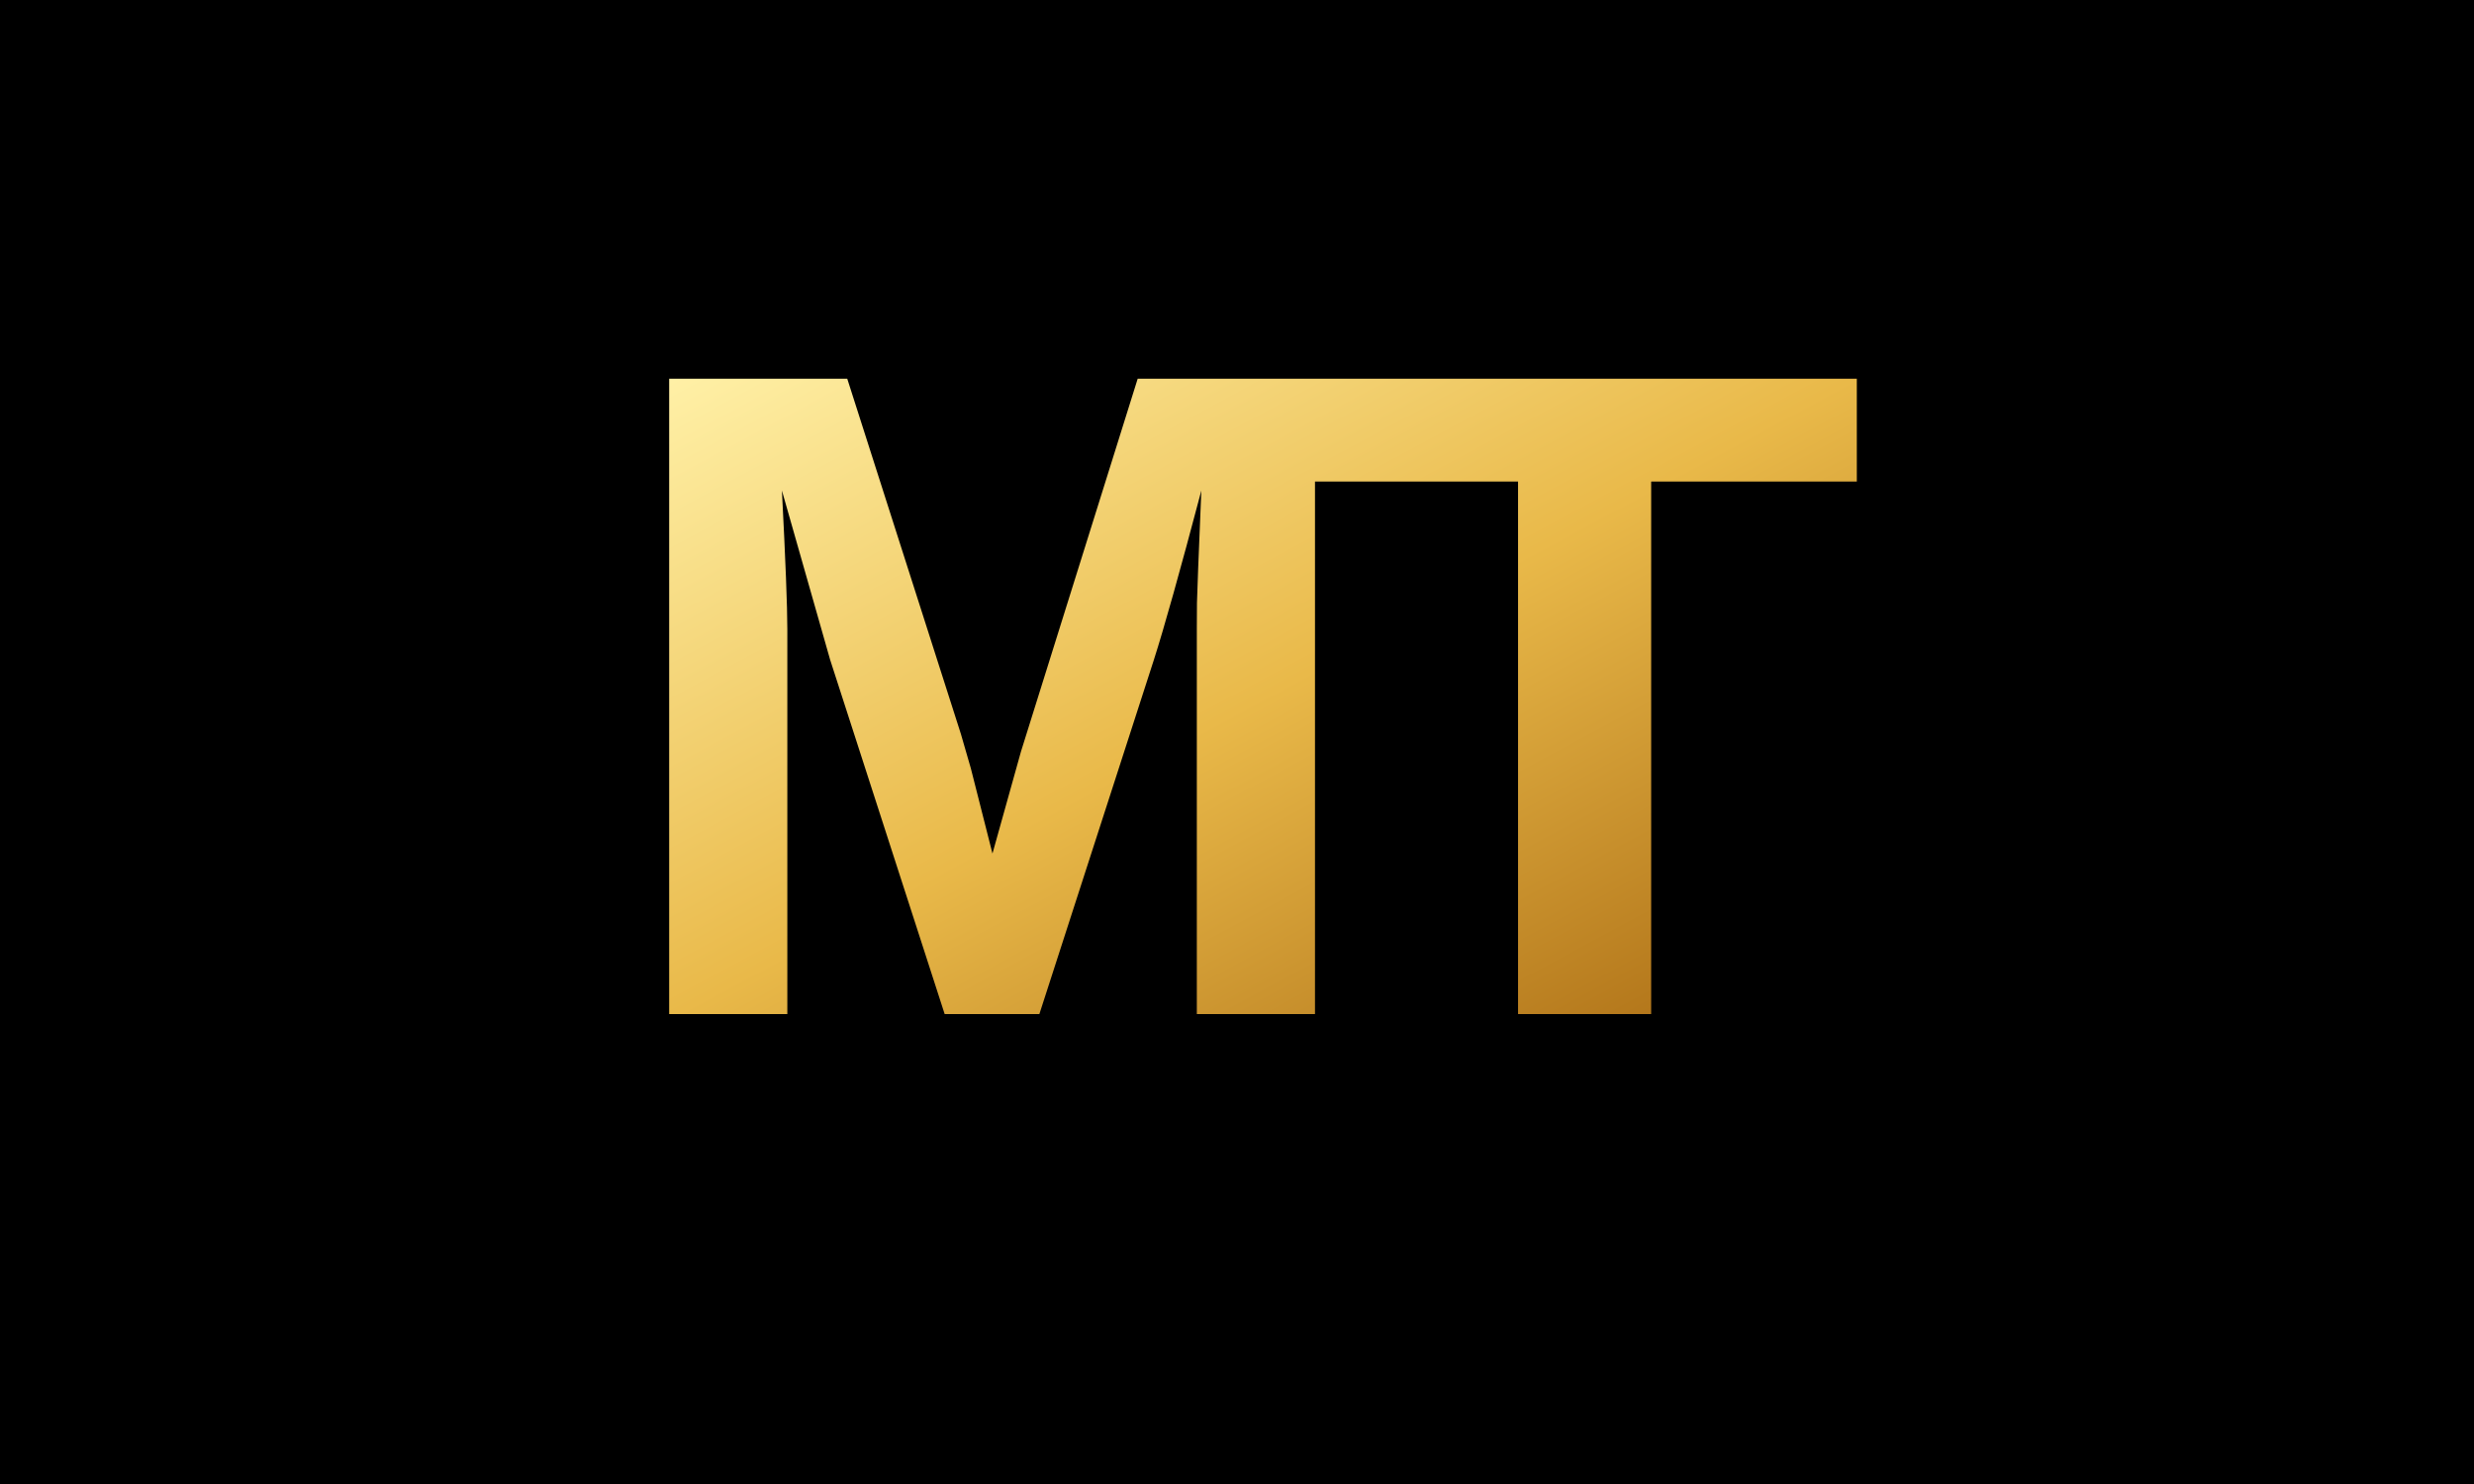
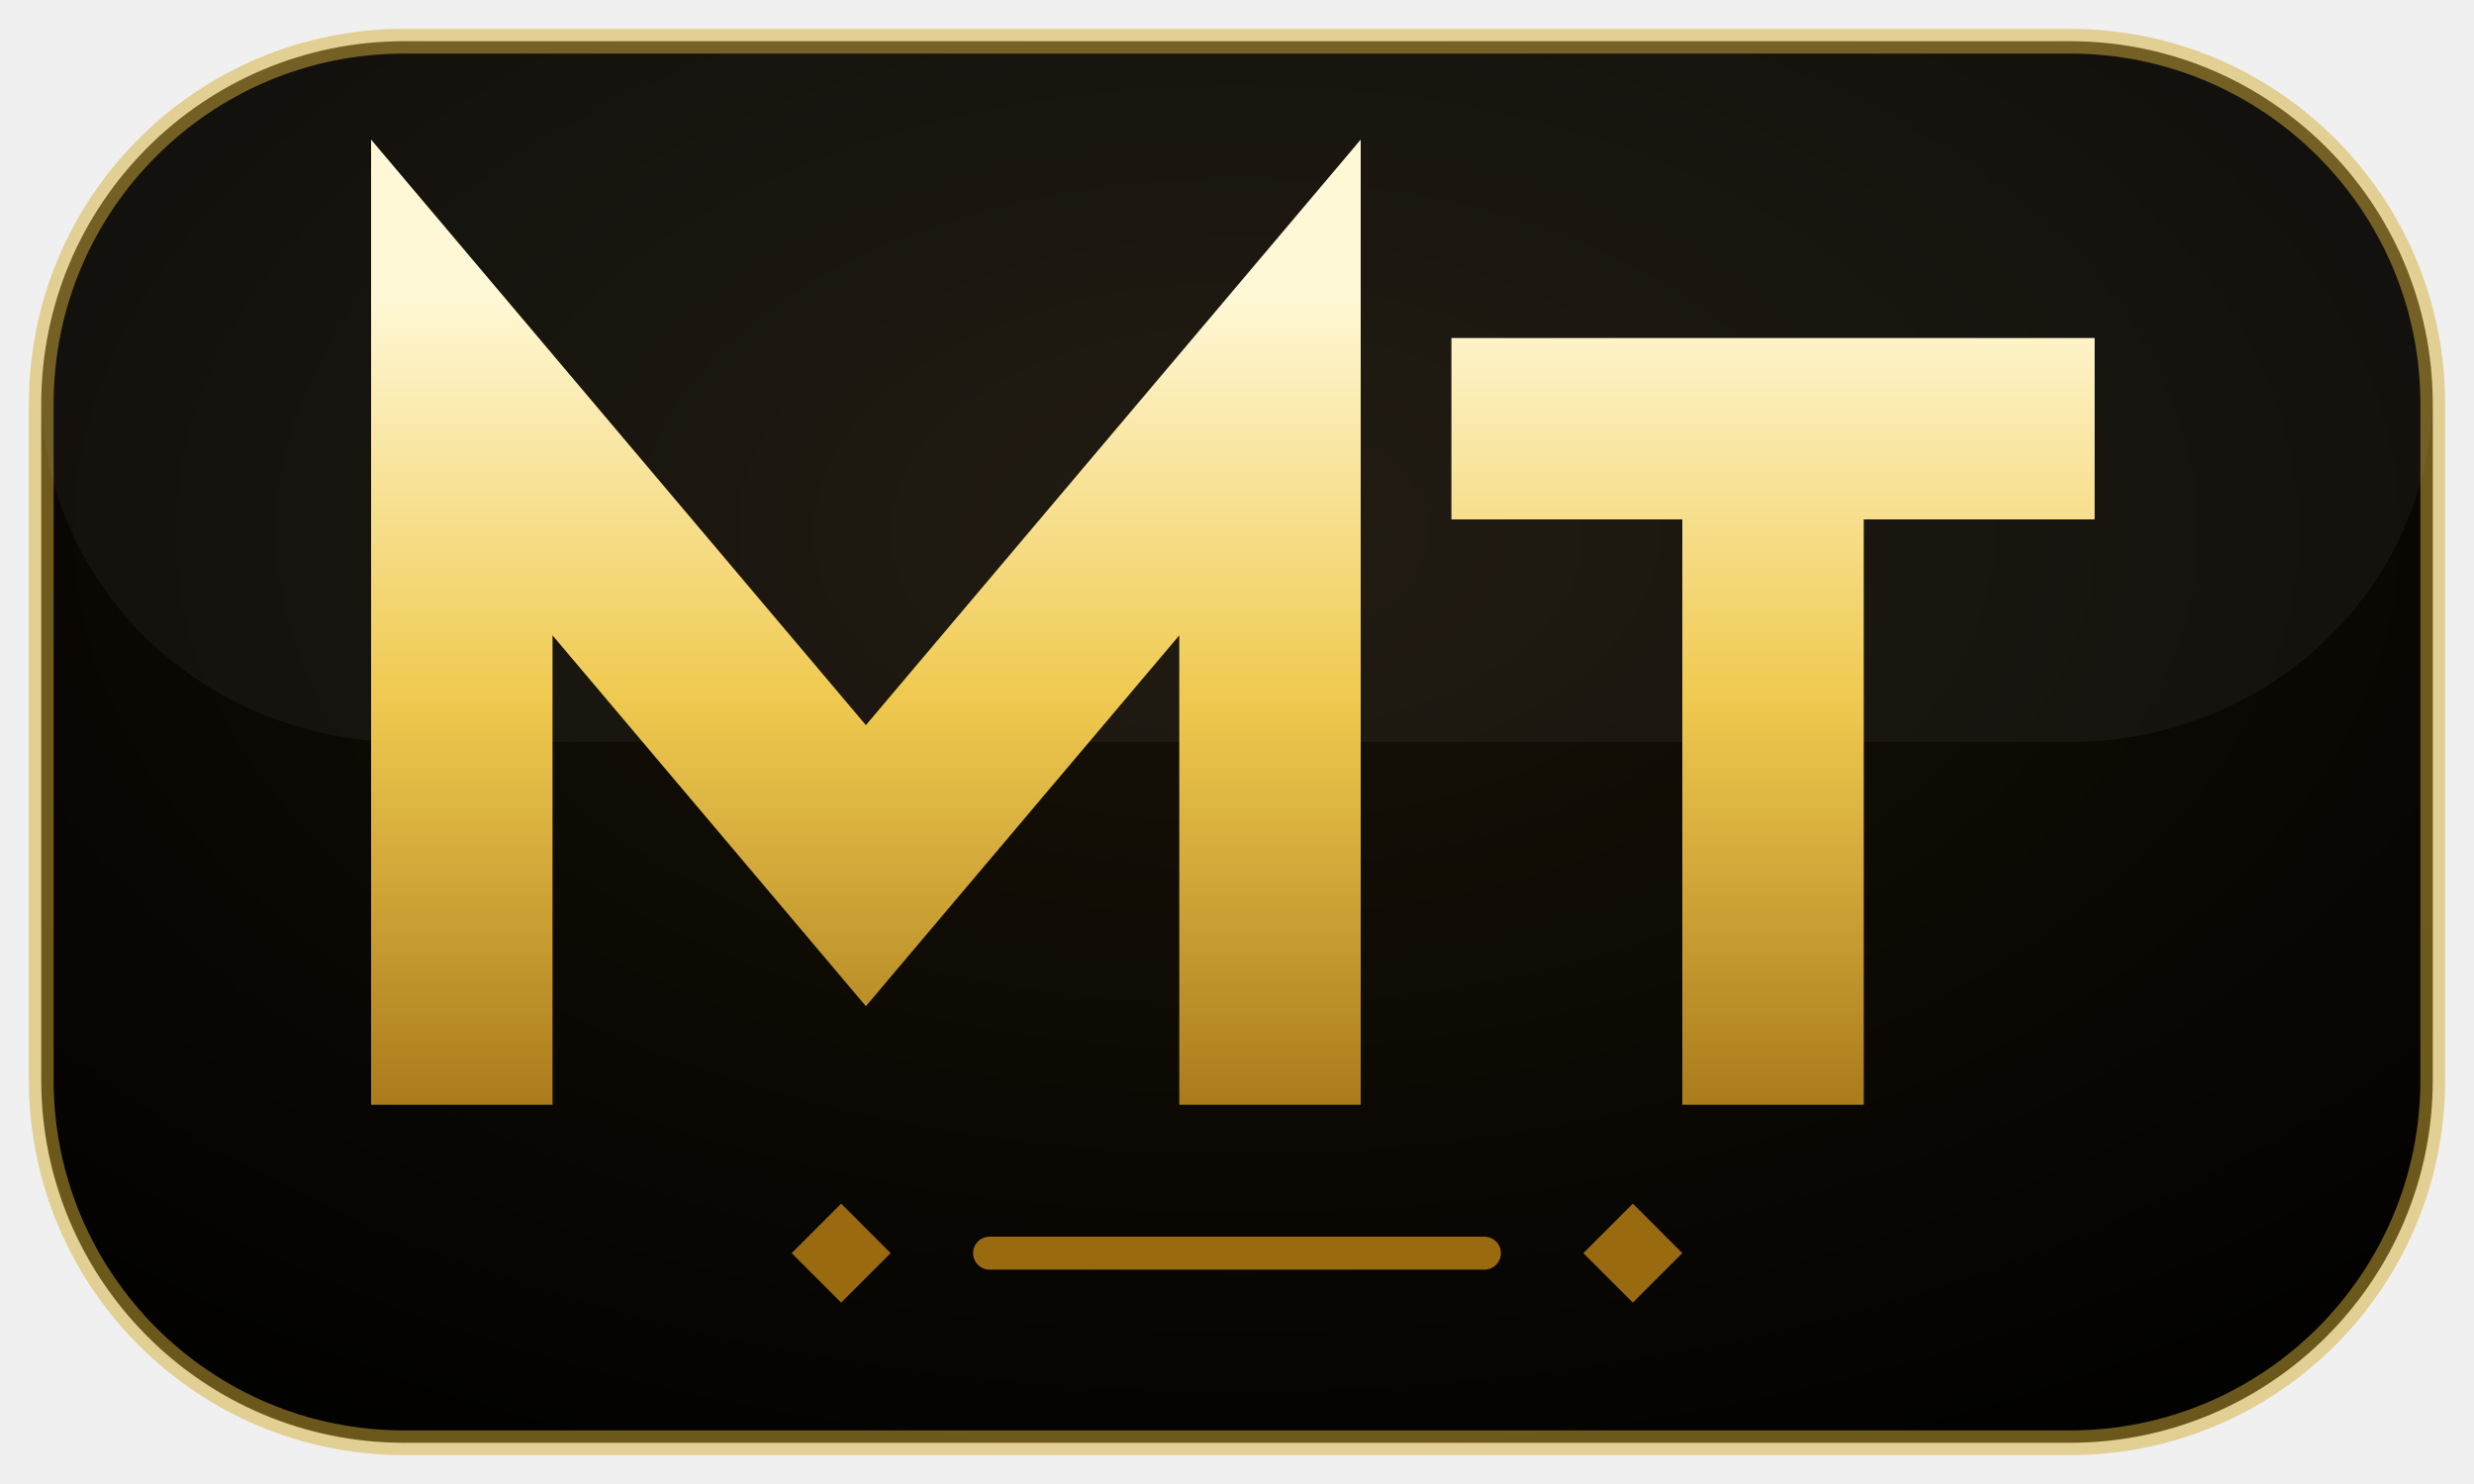
<svg xmlns="http://www.w3.org/2000/svg" viewBox="0 0 300 180">
  <defs>
-     <linearGradient id="gold" x1="0" y1="0" x2="1" y2="1">
-       <stop offset="0%" stop-color="#FFF0A6" />
-       <stop offset="50%" stop-color="#E9B949" />
-       <stop offset="100%" stop-color="#A96A12" />
+     <linearGradient id="gold" gradientUnits="userSpaceOnUse" x1="150" y1="36" x2="150" y2="145">
+       <stop offset="0%" stop-color="#FFF8D6" />
+       <stop offset="45%" stop-color="#EFC94F" />
+       <stop offset="100%" stop-color="#9A6A10" />
    </linearGradient>
+     <radialGradient id="bg" cx="50%" cy="35%" r="80%">
+       <stop offset="0%" stop-color="#191308" />
+       <stop offset="100%" stop-color="#000000" />
+     </radialGradient>
  </defs>
-   <rect width="300" height="180" fill="#000000" />
-   <text x="150" y="123" text-anchor="middle" font-family="Arial, sans-serif" font-size="112" font-weight="900" letter-spacing="-9" fill="url(#gold)">MT</text>
+   <rect x="5" y="5" width="290" height="170" rx="44" fill="url(#bg)" stroke="#D4AF37" stroke-opacity="0.5" stroke-width="3" />
+   <rect x="5" y="5" width="290" height="85" rx="44" fill="#ffffff" opacity="0.04" />
+   <g fill="none" stroke="url(#gold)" stroke-width="22" stroke-linecap="butt" stroke-linejoin="miter">
+     <polyline points="56,134 56,47 105,105 154,47 154,134" />
+     <line x1="176" y1="52" x2="254" y2="52" />
+     <line x1="215" y1="52" x2="215" y2="134" />
+   </g>
+   <g fill="url(#gold)">
+     <rect x="118" y="150" width="64" height="4" rx="2" />
+     <path d="M96 152 l6 -6 6 6 -6 6 z" />
+     <path d="M192 152 l6 -6 6 6 -6 6 z" />
+   </g>
</svg>
